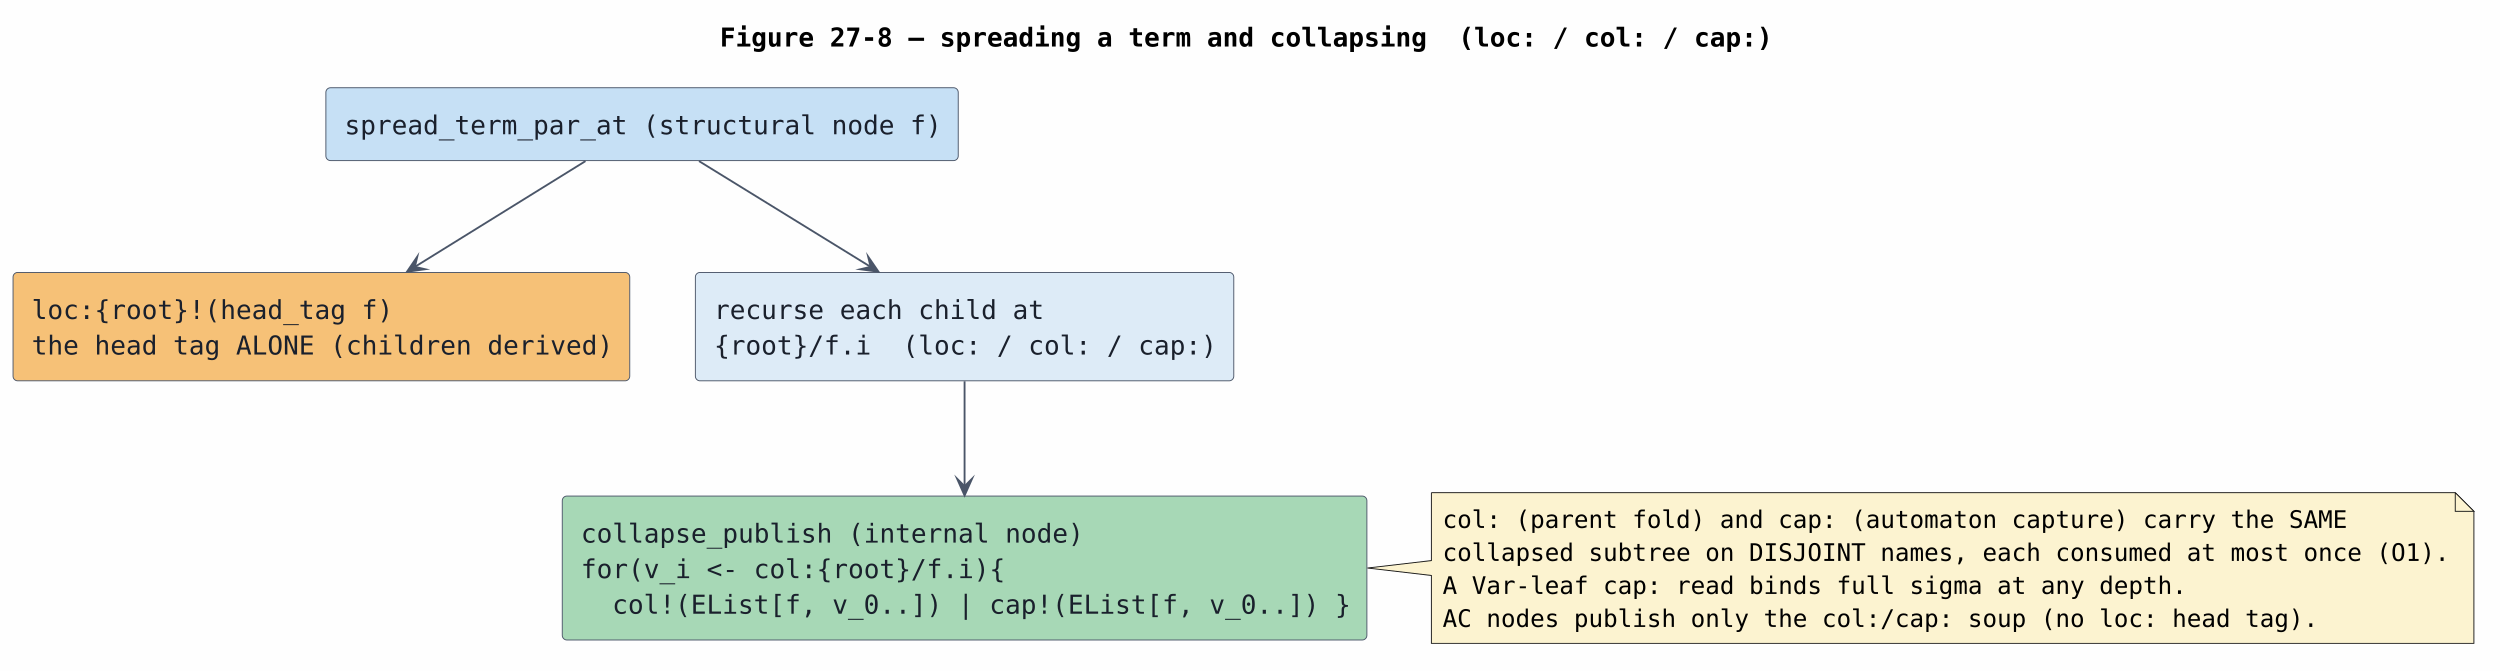
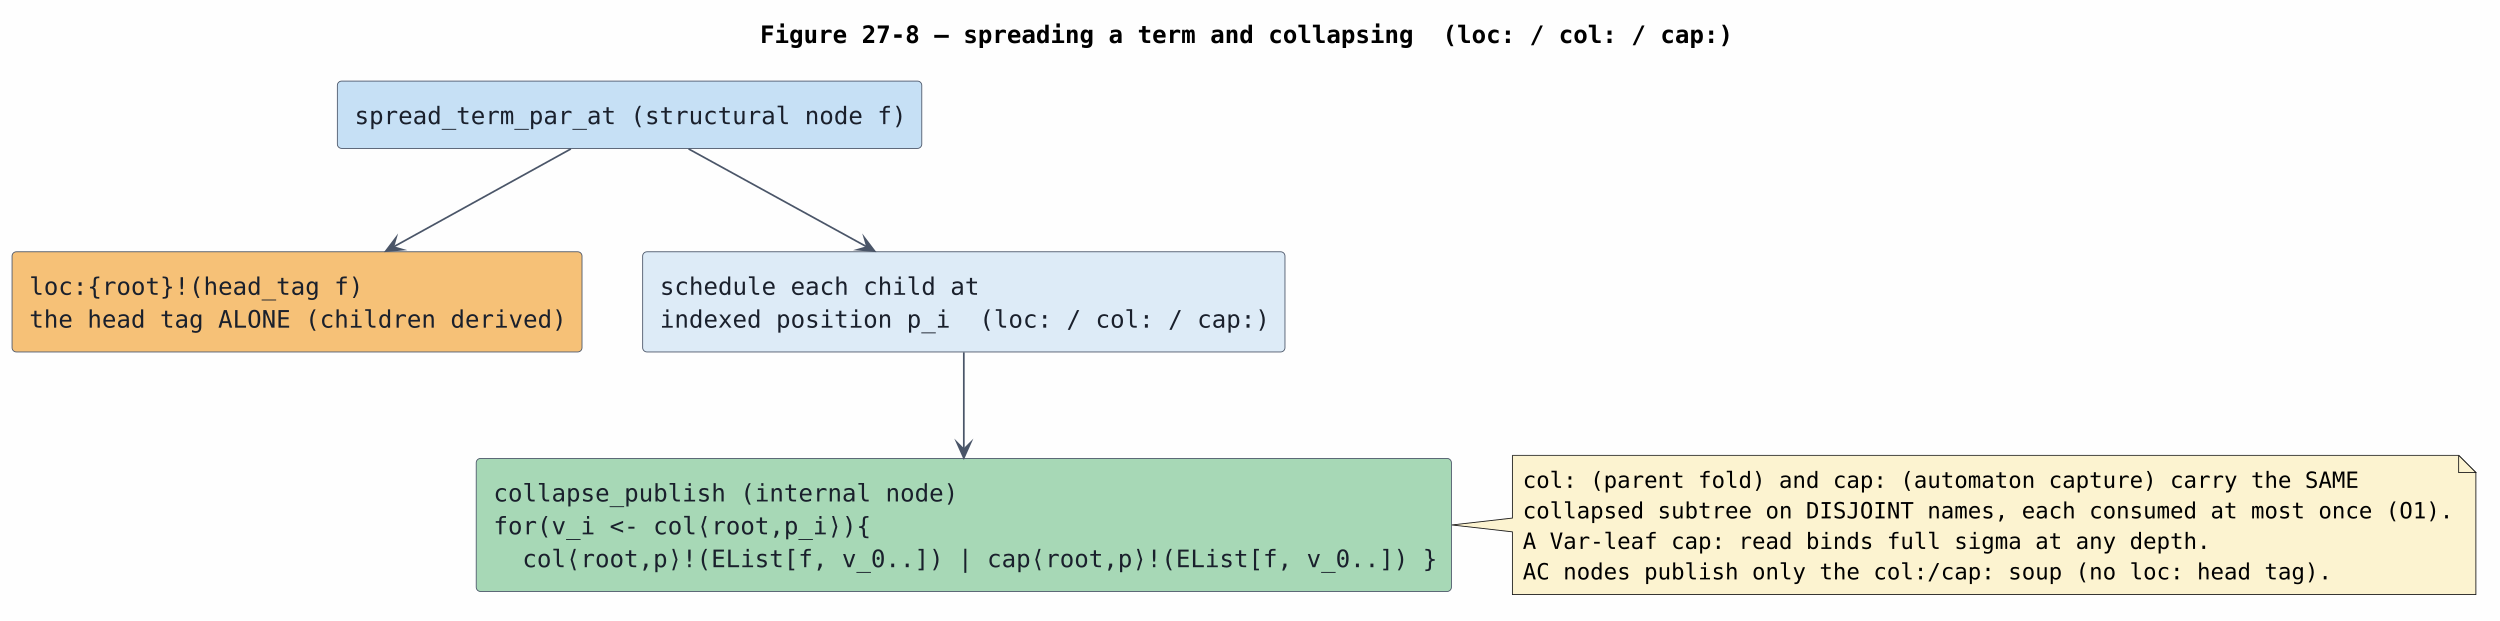
- <svg xmlns="http://www.w3.org/2000/svg" contentStyleType="text/css" data-diagram-type="DESCRIPTION" height="360px" preserveAspectRatio="none" style="width:1341px;height:360px;background:#FEFEFE;" version="1.1" viewBox="0 0 1341 360" width="1341px" zoomAndPan="magnify">
+ <svg xmlns="http://www.w3.org/2000/svg" contentStyleType="text/css" data-diagram-type="DESCRIPTION" height="360px" preserveAspectRatio="none" style="width:1451px;height:360px;background:#FEFEFE;" version="1.1" viewBox="0 0 1451 360" width="1451px" zoomAndPan="magnify">
  <defs />
  <g>
-     <rect fill="#FEFEFE" height="360" style="stroke:none;stroke-width:1;" width="1341" x="0" y="0" />
+     <rect fill="#FEFEFE" height="360" style="stroke:none;stroke-width:1;" width="1451" x="0" y="0" />
    <g class="title" data-source-line="12">
-       <text fill="#000000" font-family="monospace" font-size="14" font-weight="700" lengthAdjust="spacing" textLength="562.798" x="386.101" y="24.966">Figure 27-8 — spreading a term and collapsing  (loc: / col: / cap:)</text>
+       <text fill="#000000" font-family="monospace" font-size="14" font-weight="700" lengthAdjust="spacing" textLength="562.798" x="441.101" y="24.966">Figure 27-8 — spreading a term and collapsing  (loc: / col: / cap:)</text>
    </g>
    <g class="entity" data-qualified-name="SPREAD" data-source-line="14" id="ent0001">
-       <rect fill="#C6E0F5" height="39.068" rx="2.5" ry="2.5" style="stroke:#4A5568;stroke-width:0.5;" width="339.199" x="174.8" y="47.068" />
-       <text fill="#1A202C" font-family="monospace" font-size="14" lengthAdjust="spacing" textLength="319.199" x="184.8" y="72.034">spread_term_par_at (structural node f)</text>
+       <rect fill="#C6E0F5" height="39.068" rx="2.5" ry="2.5" style="stroke:#4A5568;stroke-width:0.5;" width="339.199" x="195.8" y="47.068" />
+       <text fill="#1A202C" font-family="monospace" font-size="14" lengthAdjust="spacing" textLength="319.199" x="205.8" y="72.034">spread_term_par_at (structural node f)</text>
    </g>
    <g class="entity" data-qualified-name="LOC" data-source-line="15" id="ent0002">
      <rect fill="#F6C177" height="58.136" rx="2.5" ry="2.5" style="stroke:#4A5568;stroke-width:0.5;" width="330.799" x="7" y="146.138" />
      <text fill="#1A202C" font-family="monospace" font-size="14" lengthAdjust="spacing" textLength="193.199" x="17" y="171.104">loc:{root}!(head_tag f)</text>
      <text fill="#1A202C" font-family="monospace" font-size="14" lengthAdjust="spacing" textLength="310.799" x="17" y="190.172">the head tag ALONE (children derived)</text>
    </g>
    <g class="entity" data-qualified-name="CHILD" data-source-line="16" id="ent0003">
-       <rect fill="#DDEBF7" height="58.136" rx="2.5" ry="2.5" style="stroke:#4A5568;stroke-width:0.5;" width="288.799" x="373" y="146.138" />
-       <text fill="#1A202C" font-family="monospace" font-size="14" lengthAdjust="spacing" textLength="176.399" x="383" y="171.104">recurse each child at</text>
-       <text fill="#1A202C" font-family="monospace" font-size="14" lengthAdjust="spacing" textLength="268.799" x="383" y="190.172">{root}/f.i  (loc: / col: / cap:)</text>
+       <rect fill="#DDEBF7" height="58.136" rx="2.5" ry="2.5" style="stroke:#4A5568;stroke-width:0.5;" width="372.798" x="373" y="146.138" />
+       <text fill="#1A202C" font-family="monospace" font-size="14" lengthAdjust="spacing" textLength="184.799" x="383" y="171.104">schedule each child at</text>
+       <text fill="#1A202C" font-family="monospace" font-size="14" lengthAdjust="spacing" textLength="352.798" x="383" y="190.172">indexed position p_i  (loc: / col: / cap:)</text>
    </g>
    <g class="entity" data-qualified-name="COLLAPSE" data-source-line="17" id="ent0004">
-       <rect fill="#A7D8B6" height="77.204" rx="2.5" ry="2.5" style="stroke:#4A5568;stroke-width:0.5;" width="431.598" x="301.6" y="266.088" />
-       <text fill="#1A202C" font-family="monospace" font-size="14" lengthAdjust="spacing" textLength="268.799" x="311.6" y="291.054">collapse_publish (internal node)</text>
-       <text fill="#1A202C" font-family="monospace" font-size="14" lengthAdjust="spacing" textLength="226.799" x="311.6" y="310.122">for(v_i &lt;- col:{root}/f.i){</text>
-       <text fill="#1A202C" font-family="monospace" font-size="14" lengthAdjust="spacing" textLength="394.798" x="328.4" y="329.19">col!(EList[f, v_0..]) | cap!(EList[f, v_0..]) }</text>
+       <rect fill="#A7D8B6" height="77.204" rx="2.5" ry="2.5" style="stroke:#4A5568;stroke-width:0.5;" width="565.998" x="276.4" y="266.088" />
+       <text fill="#1A202C" font-family="monospace" font-size="14" lengthAdjust="spacing" textLength="268.799" x="286.4" y="291.054">collapse_publish (internal node)</text>
+       <text fill="#1A202C" font-family="monospace" font-size="14" lengthAdjust="spacing" textLength="218.399" x="286.4" y="310.122">for(v_i &lt;- col⟨root,p_i⟩){</text>
+       <text fill="#1A202C" font-family="monospace" font-size="14" lengthAdjust="spacing" textLength="529.198" x="303.2" y="329.19">col⟨root,p⟩!(EList[f, v_0..]) | cap⟨root,p⟩!(EList[f, v_0..]) }</text>
    </g>
    <g class="entity" data-qualified-name="GMN8" data-source-line="24" id="ent0009">
-       <path d="M767.8,264.278 L767.8,300.688 L733.49,304.688 L767.8,308.688 L767.8,345.102 A0,0 0 0 0 767.8,345.102 L1327,345.102 A0,0 0 0 0 1327,345.102 L1327,274.278 L1317,264.278 L767.8,264.278 A0,0 0 0 0 767.8,264.278" fill="#FCF3D0" style="stroke:#181818;stroke-width:0.5;" />
-       <path d="M1317,264.278 L1317,274.278 L1327,274.278 L1317,264.278" fill="#FCF3D0" style="stroke:#181818;stroke-width:0.5;" />
-       <text fill="#000000" font-family="monospace" font-size="13" lengthAdjust="spacing" textLength="483.6" x="773.8" y="283.175">col: (parent fold) and cap: (automaton capture) carry the SAME</text>
-       <text fill="#000000" font-family="monospace" font-size="13" lengthAdjust="spacing" textLength="538.2" x="773.8" y="300.881">collapsed subtree on DISJOINT names, each consumed at most once (O1).</text>
-       <text fill="#000000" font-family="monospace" font-size="13" lengthAdjust="spacing" textLength="397.8" x="773.8" y="318.587">A Var-leaf cap: read binds full sigma at any depth.</text>
-       <text fill="#000000" font-family="monospace" font-size="13" lengthAdjust="spacing" textLength="468" x="773.8" y="336.293">AC nodes publish only the col:/cap: soup (no loc: head tag).</text>
+       <path d="M877.8,264.278 L877.8,300.688 L842.63,304.688 L877.8,308.688 L877.8,345.102 A0,0 0 0 0 877.8,345.102 L1437,345.102 A0,0 0 0 0 1437,345.102 L1437,274.278 L1427,264.278 L877.8,264.278 A0,0 0 0 0 877.8,264.278" fill="#FCF3D0" style="stroke:#181818;stroke-width:0.5;" />
+       <path d="M1427,264.278 L1427,274.278 L1437,274.278 L1427,264.278" fill="#FCF3D0" style="stroke:#181818;stroke-width:0.5;" />
+       <text fill="#000000" font-family="monospace" font-size="13" lengthAdjust="spacing" textLength="483.6" x="883.8" y="283.175">col: (parent fold) and cap: (automaton capture) carry the SAME</text>
+       <text fill="#000000" font-family="monospace" font-size="13" lengthAdjust="spacing" textLength="538.2" x="883.8" y="300.881">collapsed subtree on DISJOINT names, each consumed at most once (O1).</text>
+       <text fill="#000000" font-family="monospace" font-size="13" lengthAdjust="spacing" textLength="397.8" x="883.8" y="318.587">A Var-leaf cap: read binds full sigma at any depth.</text>
+       <text fill="#000000" font-family="monospace" font-size="13" lengthAdjust="spacing" textLength="468" x="883.8" y="336.293">AC nodes publish only the col:/cap: soup (no loc: head tag).</text>
    </g>
    <g class="link" data-entity-1="ent0001" data-entity-2="ent0002" data-link-type="dependency" data-source-line="19" id="lnk5">
-       <path d="M314.05,86.418 C287.52,102.858 252.88,124.324 222.55,143.124" fill="none" id="SPREAD-to-LOC" style="stroke:#4A5568;stroke-width:1;" />
-       <polygon fill="#4A5568" points="218.3,145.758,228.057,144.416,222.55,143.124,223.842,137.617,218.3,145.758" style="stroke:#4A5568;stroke-width:1;stroke-linejoin:miter;stroke-miterlimit:10;" />
+       <path d="M331.34,86.418 C301.58,102.858 262.317,124.54 228.286,143.34" fill="none" id="SPREAD-to-LOC" style="stroke:#4A5568;stroke-width:1;" />
+       <polygon fill="#4A5568" points="223.91,145.758,233.722,144.907,228.286,143.34,229.853,137.905,223.91,145.758" style="stroke:#4A5568;stroke-width:1;stroke-linejoin:miter;stroke-miterlimit:10;" />
    </g>
    <g class="link" data-entity-1="ent0001" data-entity-2="ent0003" data-link-type="dependency" data-source-line="20" id="lnk6">
-       <path d="M374.93,86.418 C401.61,102.858 436.474,124.334 466.974,143.134" fill="none" id="SPREAD-to-CHILD" style="stroke:#4A5568;stroke-width:1;" />
-       <polygon fill="#4A5568" points="471.23,145.758,465.667,137.63,466.974,143.134,461.47,144.44,471.23,145.758" style="stroke:#4A5568;stroke-width:1;stroke-linejoin:miter;stroke-miterlimit:10;" />
+       <path d="M399.64,86.418 C429.55,102.858 469.038,124.549 503.238,143.349" fill="none" id="SPREAD-to-CHILD" style="stroke:#4A5568;stroke-width:1;" />
+       <polygon fill="#4A5568" points="507.62,145.758,501.66,137.917,503.238,143.349,497.806,144.928,507.62,145.758" style="stroke:#4A5568;stroke-width:1;stroke-linejoin:miter;stroke-miterlimit:10;" />
    </g>
    <g class="link" data-entity-1="ent0003" data-entity-2="ent0004" data-link-type="dependency" data-source-line="21" id="lnk7">
-       <path d="M517.4,204.498 C517.4,222.538 517.4,241.148 517.4,260.798" fill="none" id="CHILD-to-COLLAPSE" style="stroke:#4A5568;stroke-width:1;" />
-       <polygon fill="#4A5568" points="517.4,265.798,521.4,256.798,517.4,260.798,513.4,256.798,517.4,265.798" style="stroke:#4A5568;stroke-width:1;stroke-linejoin:miter;stroke-miterlimit:10;" />
+       <path d="M559.4,204.498 C559.4,222.538 559.4,241.148 559.4,260.798" fill="none" id="CHILD-to-COLLAPSE" style="stroke:#4A5568;stroke-width:1;" />
+       <polygon fill="#4A5568" points="559.4,265.798,563.4,256.798,559.4,260.798,555.4,256.798,559.4,265.798" style="stroke:#4A5568;stroke-width:1;stroke-linejoin:miter;stroke-miterlimit:10;" />
    </g>
  </g>
</svg>
